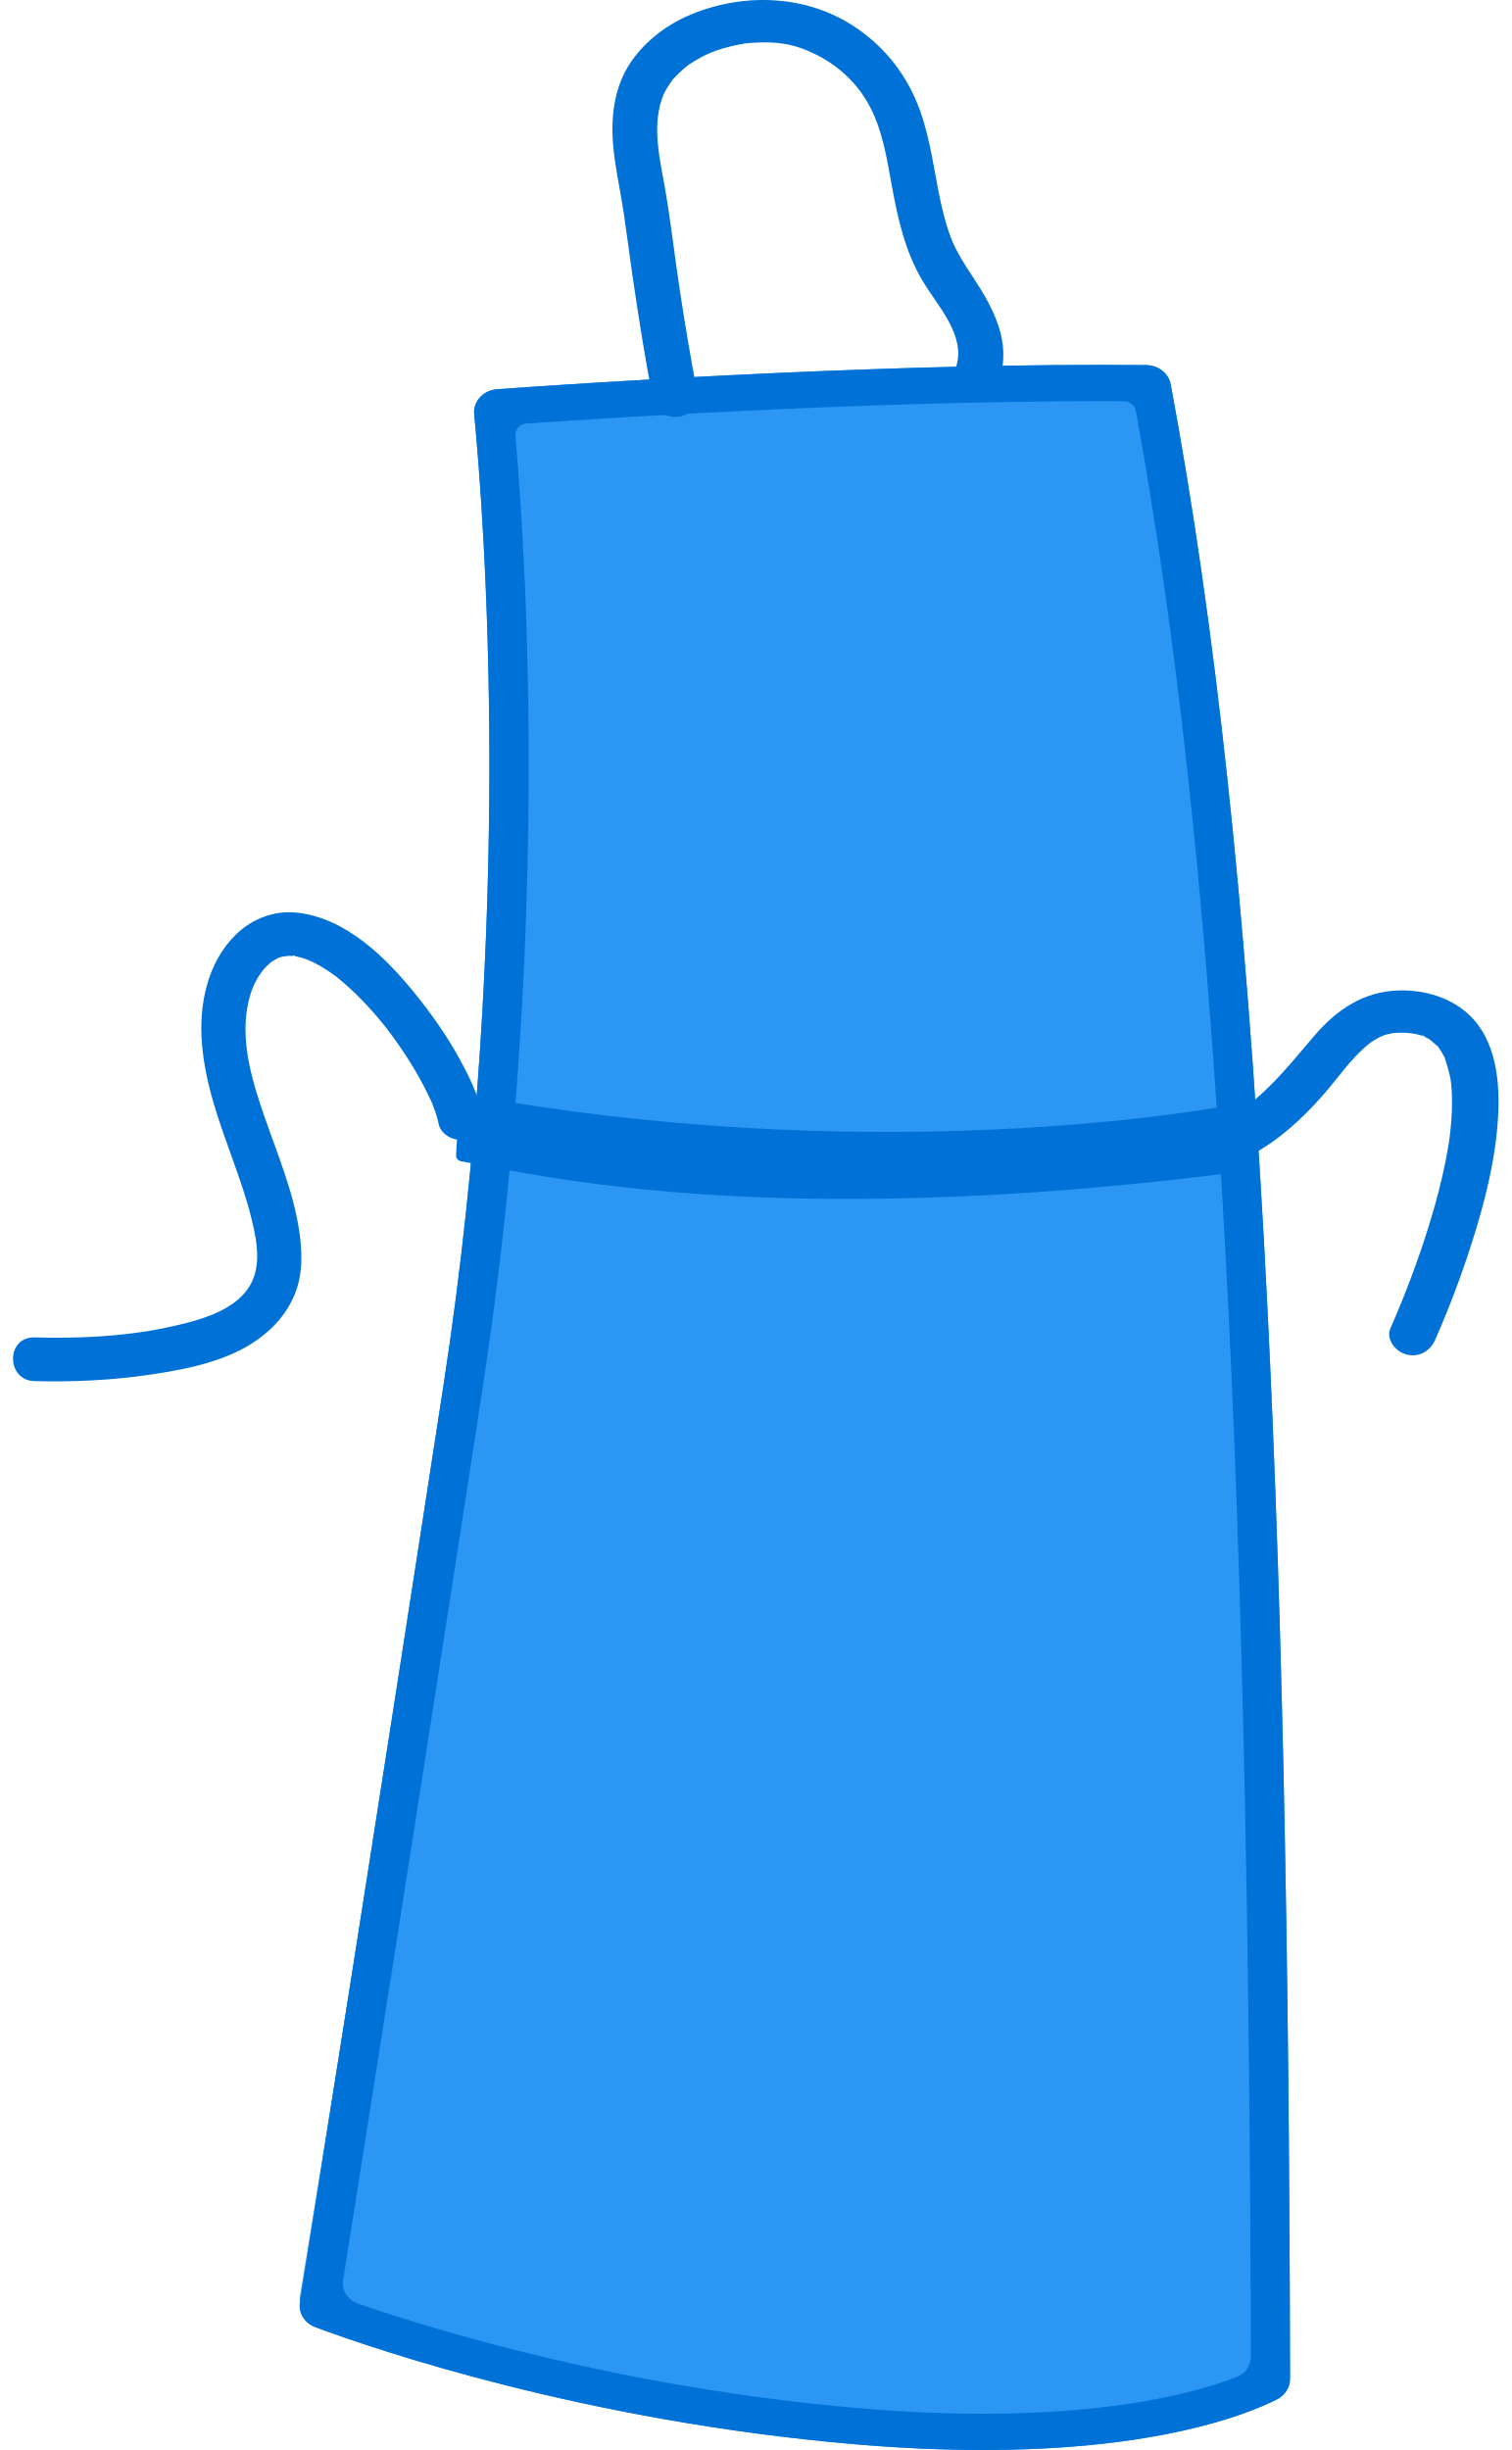
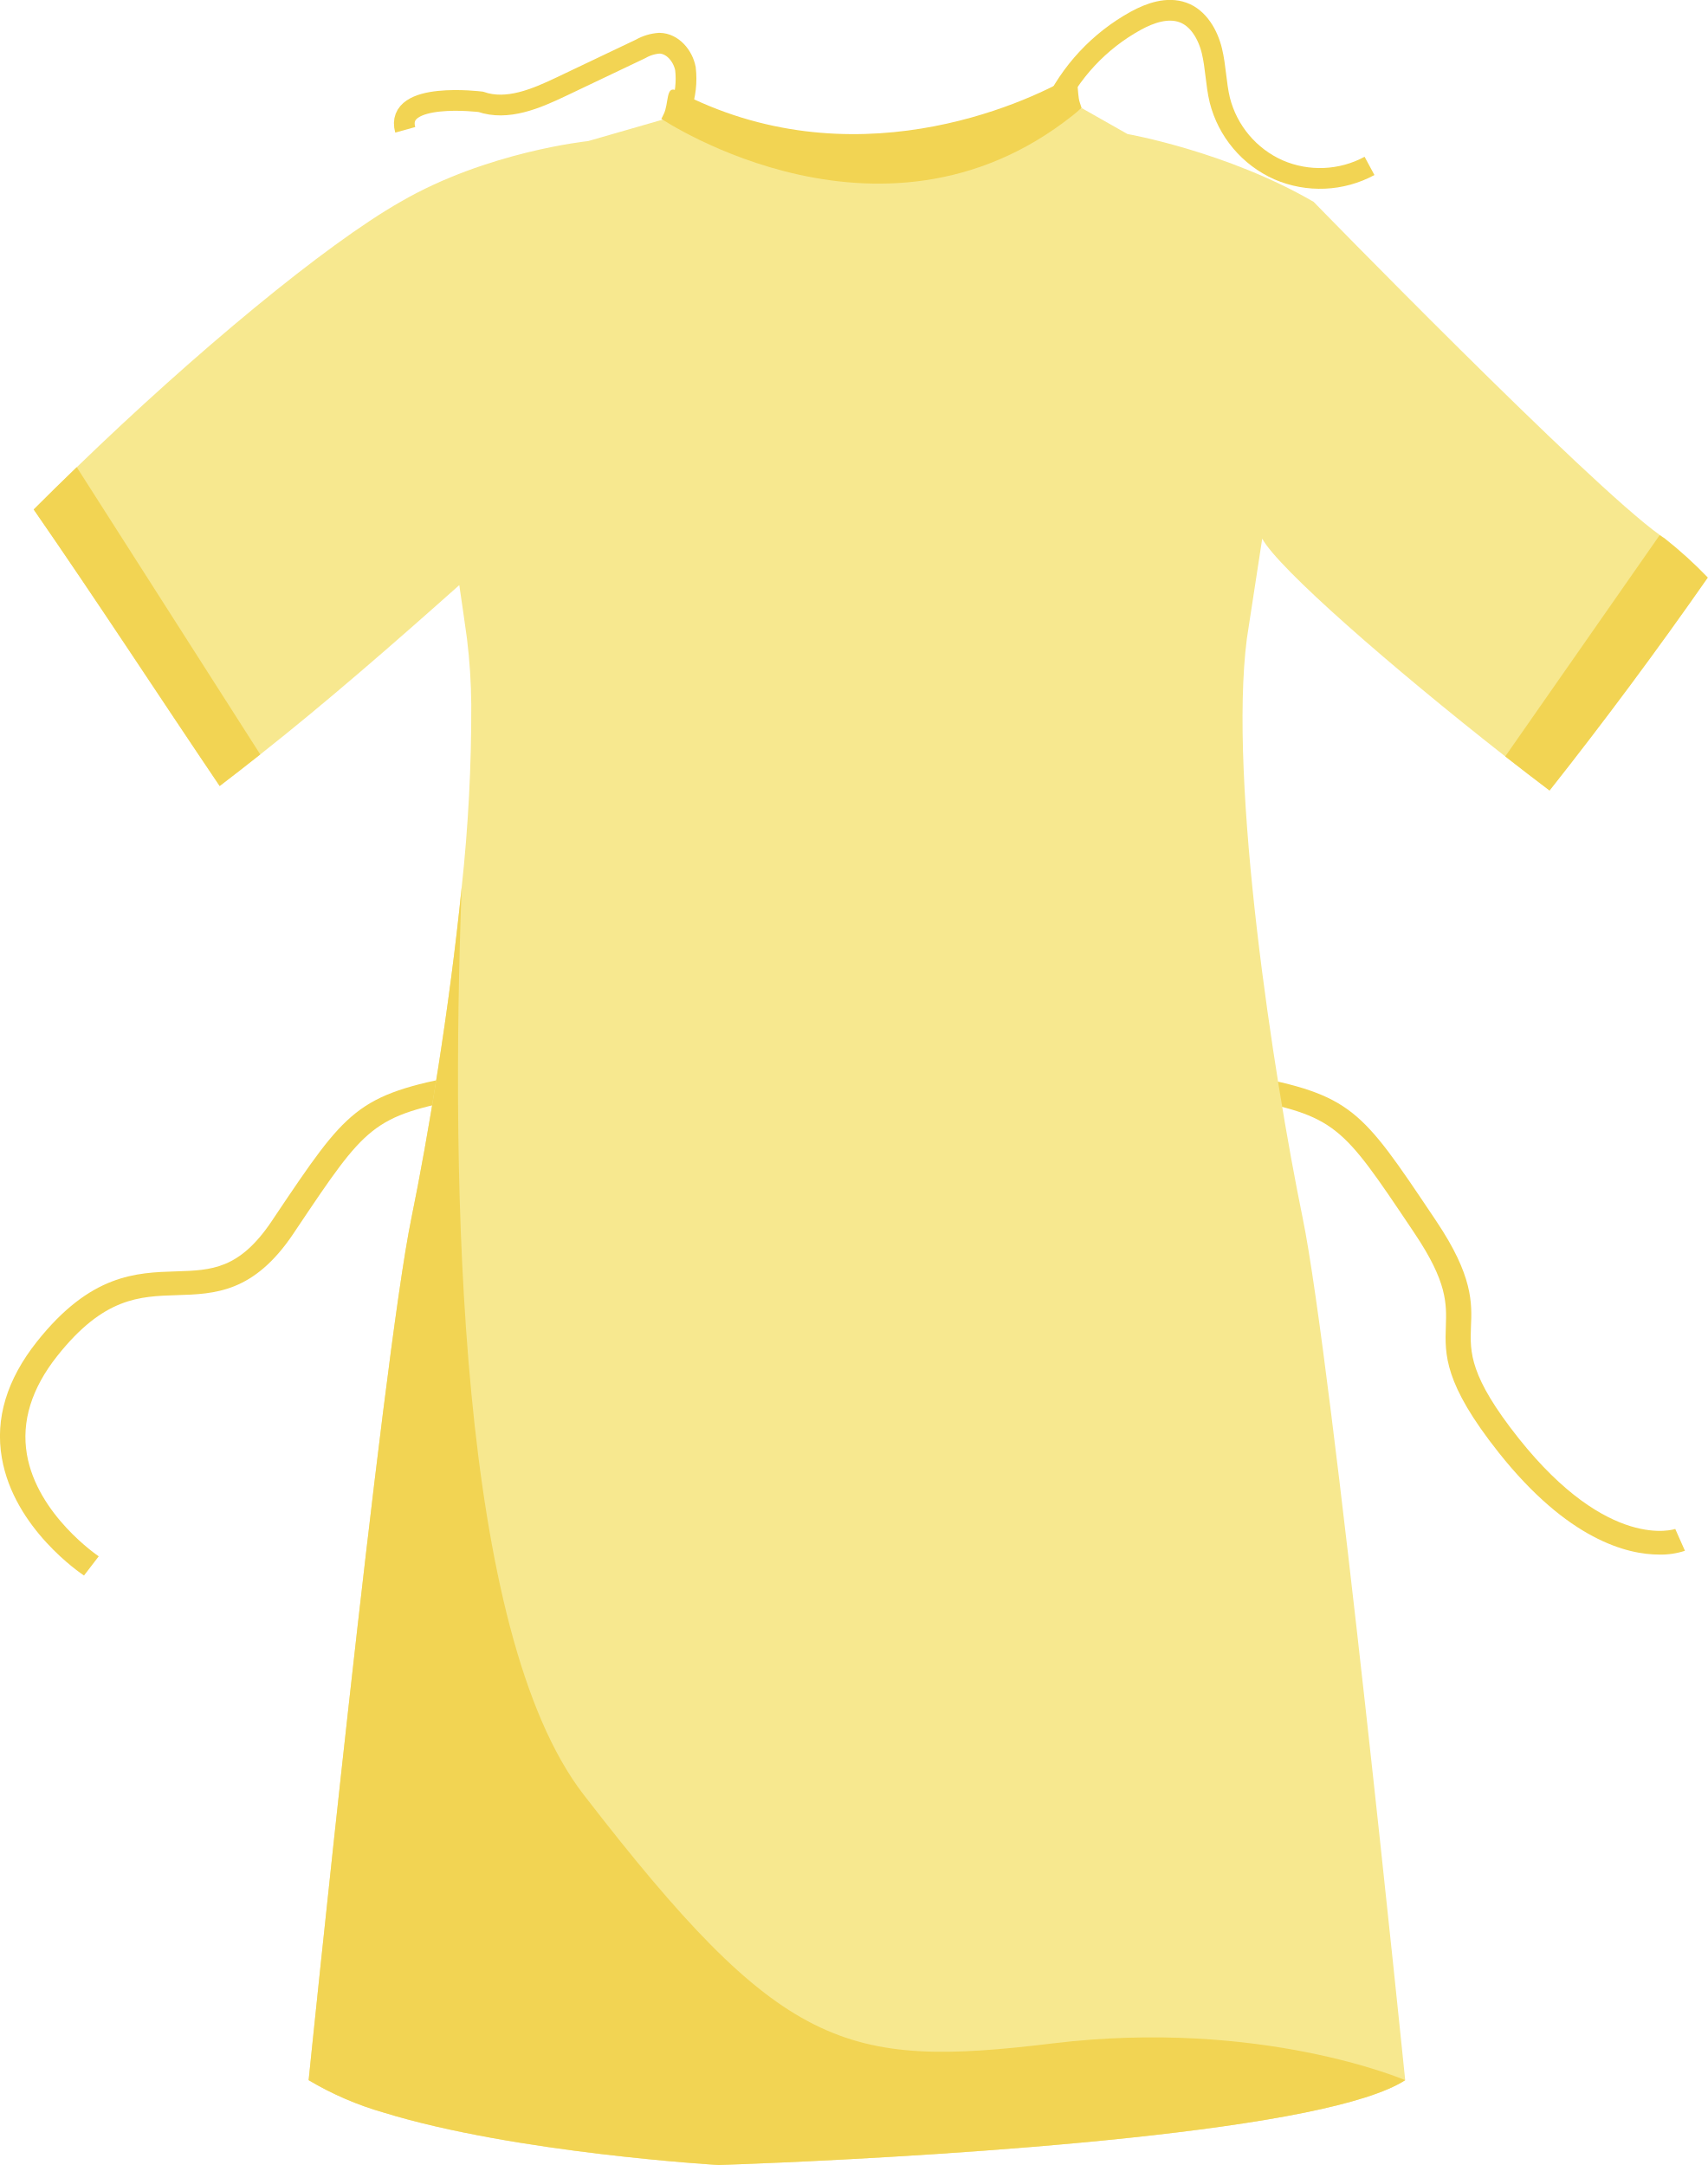
- <svg xmlns="http://www.w3.org/2000/svg" width="58px" height="94px" viewBox="0 0 58 94" version="1.1">
-   <g id="Page-1" stroke="none" stroke-width="1" fill="none" fill-rule="evenodd">
-     <g id="Droplet-&amp;-Contact" transform="translate(-810, -1002)">
-       <g id="Group-15-Copy" transform="translate(810, 1002)">
-         <path d="M49.5,91.271 C49.435,57.973 48.405,33.399 44.921,14.748 C44.841,14.323 44.448,14.013 43.983,14.008 C34.154,13.911 22.482,14.688 19.078,14.933 C18.542,14.971 18.147,15.403 18.195,15.899 C18.565,19.709 19.771,35.222 17.024,53.105 C14.563,69.12 12.057,84.906 11.51,88.335 C11.446,88.743 11.688,89.134 12.102,89.289 C14.442,90.158 22.427,92.884 32.746,93.775 C42.719,94.636 47.514,92.801 48.987,92.064 C49.303,91.907 49.501,91.603 49.5,91.271" id="Fill-1" fill="#2B96F4" />
-         <path d="M37.319,93 C35.75,93 34.078,92.925 32.348,92.78 C21.951,91.901 13.863,89.186 11.632,88.374 C11.54,88.341 11.488,88.259 11.502,88.169 C12.197,83.9 14.651,68.76 17.092,53.209 C19.861,35.575 18.704,20.371 18.285,16.132 C18.277,16.065 18.307,16.018 18.333,15.991 C18.358,15.963 18.405,15.928 18.48,15.923 C21.555,15.706 32.332,15 41.898,15 C42.49,15 43.079,15.003 43.66,15.009 C43.765,15.009 43.851,15.076 43.869,15.169 C47.084,32.016 48.426,53.981 48.5,90.983 C48.5,91.057 48.454,91.126 48.381,91.162 C47.251,91.714 43.909,93 37.32,93 L37.319,93 Z" id="Fill-3" fill="#2B96F4" />
-         <path d="M42.238,14 C32.814,14 22.283,14.702 19.078,14.933 C18.542,14.971 18.147,15.403 18.195,15.898 C18.565,19.708 19.771,35.222 17.024,53.105 C14.563,69.12 12.057,84.906 11.51,88.335 C11.446,88.743 11.688,89.134 12.102,89.288 C14.442,90.158 22.427,92.884 32.746,93.775 C34.574,93.933 36.229,94 37.719,94 C44.365,94 47.783,92.666 48.987,92.064 C49.303,91.906 49.501,91.603 49.5,91.271 C49.435,57.973 48.405,33.399 44.921,14.748 C44.841,14.323 44.448,14.013 43.983,14.008 C43.407,14.003 42.824,14 42.238,14 M42.238,15.391 C42.532,15.391 42.826,15.392 43.118,15.393 C43.349,15.394 43.544,15.547 43.583,15.759 C46.621,32.466 47.906,54.25 47.996,90.431 C47.997,90.768 47.782,91.072 47.446,91.202 C45.912,91.793 42.863,92.609 37.719,92.609 C36.195,92.609 34.57,92.535 32.886,92.39 C23.997,91.623 16.844,89.454 13.738,88.383 C13.341,88.245 13.103,87.875 13.164,87.488 C13.915,82.759 16.245,68.056 18.512,53.301 C21.081,36.581 20.238,22.016 19.778,16.716 C19.757,16.474 19.95,16.265 20.211,16.248 C24.156,15.977 33.693,15.391 42.238,15.391" id="Fill-5" fill="#0071D6" />
-         <path d="M17.619,42.214 L17.501,44.318 C17.493,44.432 17.573,44.534 17.694,44.556 C20.719,45.101 29.531,47.238 47.278,44.998 C47.404,44.982 47.5,44.886 47.5,44.769 L47.327,42.662 C47.327,42.519 47.19,42.41 47.04,42.437 C45.039,42.791 32.845,44.715 17.91,42.004 C17.765,41.978 17.628,42.076 17.619,42.214" id="Fill-7" fill="#0071D6" />
-         <path d="M26.737,14.965 C26.488,13.669 26.271,12.368 26.074,11.064 C25.879,9.777 25.738,8.481 25.512,7.199 C25.319,6.112 25.031,4.928 25.382,3.843 C25.396,3.799 25.471,3.602 25.46,3.628 C25.424,3.706 25.497,3.552 25.506,3.537 C25.526,3.5 25.545,3.464 25.565,3.427 C25.614,3.344 25.666,3.263 25.721,3.183 C25.753,3.138 25.785,3.092 25.82,3.049 C25.91,2.932 25.693,3.182 25.87,2.992 C25.994,2.859 26.123,2.733 26.264,2.615 C26.434,2.472 26.453,2.46 26.68,2.324 C27.096,2.076 27.354,1.971 27.763,1.852 C27.962,1.794 28.165,1.745 28.37,1.707 C28.644,1.656 28.591,1.661 28.89,1.642 C29.788,1.583 30.456,1.67 31.288,2.081 C32.198,2.53 32.915,3.216 33.375,4.086 C33.872,5.026 34.034,6.112 34.222,7.138 C34.452,8.392 34.725,9.633 35.389,10.756 C35.973,11.745 37.095,12.884 36.676,14.104 C36.531,14.525 36.845,14.999 37.28,15.113 C37.749,15.234 38.199,14.962 38.345,14.54 C38.821,13.156 38.12,11.821 37.359,10.671 C37.019,10.157 36.681,9.645 36.468,9.07 C36.258,8.501 36.123,7.91 36.006,7.318 C35.778,6.154 35.625,4.965 35.152,3.861 C34.655,2.701 33.866,1.737 32.78,1.019 C30.932,-0.204 28.54,-0.286 26.51,0.558 C25.59,0.94 24.781,1.558 24.227,2.354 C23.52,3.371 23.415,4.635 23.551,5.815 C23.641,6.596 23.811,7.365 23.928,8.142 C24.048,8.945 24.15,9.751 24.266,10.556 C24.5,12.175 24.76,13.792 25.068,15.401 C25.152,15.837 25.711,16.084 26.133,15.974 C26.617,15.848 26.821,15.403 26.737,14.965" id="Fill-9" fill="#0071D6" />
-         <path d="M18.479,42.674 C18.328,41.948 17.976,41.25 17.62,40.602 C17.146,39.741 16.579,38.934 15.961,38.166 C14.839,36.771 13.295,35.222 11.399,35.016 C10.515,34.92 9.655,35.258 9.034,35.874 C7.946,36.951 7.63,38.563 7.748,40.027 C7.873,41.608 8.425,43.086 8.959,44.569 C9.214,45.28 9.462,45.996 9.643,46.729 C9.812,47.411 9.972,48.167 9.784,48.86 C9.408,50.245 7.657,50.67 6.346,50.944 C4.701,51.286 3.002,51.357 1.325,51.314 C0.225,51.285 0.225,52.962 1.325,52.99 C2.837,53.029 4.348,52.954 5.844,52.73 C7.223,52.524 8.776,52.206 9.917,51.374 C10.538,50.922 11.026,50.36 11.313,49.65 C11.631,48.863 11.601,48.007 11.475,47.185 C11.244,45.687 10.644,44.277 10.151,42.851 C9.697,41.539 9.25,40.092 9.484,38.692 C9.537,38.373 9.622,38.049 9.76,37.756 C9.828,37.613 9.911,37.475 10,37.344 C9.968,37.391 10.187,37.102 10.089,37.221 C10.018,37.306 10.159,37.146 10.175,37.128 C10.239,37.06 10.313,37 10.379,36.933 C10.409,36.902 10.509,36.836 10.346,36.953 C10.377,36.931 10.408,36.906 10.441,36.887 C10.521,36.839 10.605,36.797 10.684,36.749 C10.731,36.72 10.829,36.709 10.629,36.77 C10.68,36.754 10.73,36.734 10.781,36.719 C10.849,36.7 10.919,36.691 10.987,36.673 C10.739,36.738 10.991,36.675 11.076,36.674 C11.148,36.673 11.22,36.683 11.291,36.682 C11.465,36.679 11.155,36.633 11.254,36.675 C11.293,36.692 11.347,36.692 11.39,36.701 C11.561,36.738 11.724,36.794 11.889,36.853 C11.662,36.772 11.972,36.894 12.02,36.919 C12.115,36.966 12.208,37.017 12.3,37.07 C12.475,37.171 12.641,37.283 12.805,37.399 C12.843,37.426 12.88,37.453 12.917,37.481 C12.782,37.381 12.885,37.456 12.911,37.478 C13.002,37.555 13.096,37.629 13.187,37.707 C13.548,38.017 13.884,38.354 14.202,38.705 C14.376,38.896 14.543,39.092 14.705,39.292 C14.737,39.332 14.77,39.372 14.802,39.412 C14.7,39.283 14.837,39.459 14.858,39.486 C14.944,39.598 15.027,39.711 15.11,39.825 C15.406,40.234 15.685,40.655 15.94,41.089 C16.171,41.481 16.377,41.883 16.567,42.294 C16.586,42.337 16.625,42.444 16.549,42.251 C16.569,42.303 16.59,42.353 16.611,42.404 C16.642,42.484 16.672,42.565 16.7,42.646 C16.753,42.802 16.798,42.959 16.832,43.12 C16.924,43.564 17.459,43.819 17.883,43.705 C18.353,43.578 18.572,43.119 18.479,42.674" id="Fill-11" fill="#0071D6" />
-         <path d="M44.361,45.068 C45.644,45.101 46.924,44.892 48.042,44.295 C49.075,43.743 49.961,42.922 50.71,42.08 C51.072,41.673 51.447,41.174 51.77,40.798 C51.887,40.661 52.095,40.436 52.265,40.278 C52.353,40.196 52.444,40.116 52.539,40.041 C52.606,39.988 52.66,39.948 52.806,39.866 C53.074,39.717 53.123,39.704 53.412,39.646 C53.567,39.615 53.306,39.652 53.469,39.634 C53.542,39.627 53.616,39.625 53.69,39.623 C53.799,39.621 53.908,39.623 54.016,39.629 C54.097,39.634 54.323,39.685 54.082,39.63 C54.156,39.647 54.234,39.653 54.309,39.67 C54.389,39.687 54.467,39.71 54.547,39.732 C54.579,39.74 54.614,39.762 54.647,39.765 C54.744,39.774 54.475,39.679 54.603,39.749 C54.668,39.784 54.738,39.811 54.804,39.848 C54.893,39.898 55.009,40.024 54.848,39.864 C54.943,39.959 55.062,40.057 55.166,40.145 C55.245,40.212 55.064,40.001 55.178,40.161 C55.219,40.22 55.261,40.277 55.3,40.338 C55.338,40.4 55.372,40.463 55.408,40.526 C55.51,40.714 55.373,40.415 55.432,40.58 C55.534,40.876 55.616,41.164 55.672,41.47 C55.627,41.221 55.675,41.513 55.68,41.563 C55.689,41.651 55.696,41.738 55.702,41.824 C55.713,42.006 55.717,42.187 55.715,42.369 C55.711,42.743 55.684,43.119 55.641,43.491 C55.629,43.591 55.615,43.691 55.603,43.79 C55.598,43.827 55.579,43.949 55.605,43.776 C55.599,43.821 55.592,43.865 55.584,43.911 C55.551,44.114 55.514,44.318 55.474,44.521 C55.314,45.331 55.101,46.131 54.859,46.924 C54.438,48.296 53.931,49.649 53.349,50.972 C53.17,51.379 53.545,51.863 53.972,51.969 C54.481,52.096 54.889,51.811 55.069,51.403 C55.596,50.206 56.06,48.984 56.456,47.745 C56.982,46.103 57.416,44.397 57.491,42.682 C57.55,41.321 57.356,39.641 56.109,38.716 C55.422,38.206 54.574,37.984 53.69,38.001 C52.322,38.028 51.282,38.757 50.468,39.698 C49.592,40.71 48.907,41.622 47.79,42.487 C47.672,42.578 47.697,42.56 47.525,42.67 C47.389,42.757 47.247,42.839 47.102,42.915 C46.97,42.984 46.836,43.048 46.699,43.106 C46.611,43.143 46.575,43.157 46.399,43.211 C45.686,43.43 45.119,43.465 44.361,43.446 C43.213,43.416 43.214,45.038 44.361,45.068" id="Fill-13" fill="#0071D6" />
-       </g>
-     </g>
+ <svg xmlns="http://www.w3.org/2000/svg" viewBox="0 0 246.96 313.18">
+   <defs>
+     <style>.cls-1{fill:#f2d453;}.cls-2{fill:#f7e88f;}.cls-3{fill:none;stroke:#f2d453;stroke-miterlimit:10;stroke-width:3px;}</style>
+   </defs>
+   <g id="OBJECT">
+     <path class="cls-1" d="M12.15,227.91c-.41-.27-10.12-6.78-11.88-17-1-5.69.72-11.35,5.06-16.82,7.78-9.81,14.36-10,20.16-10.18,5.1-.16,9.12-.28,13.82-7.28l.48-.72C50.21,160.4,51.55,158.4,66.87,155.5l.73,3.34c-13.77,2.61-14.59,3.84-24.69,18.9l-.48.72c-5.74,8.55-11.37,8.72-16.82,8.89s-10.6.31-17.33,8.8c-3.72,4.69-5.2,9.48-4.39,14.23,1.5,8.76,10.3,14.69,10.39,14.75Z" />
+     <path class="cls-1" d="M240,224.88c-4.66,0-13.23-2.14-23.24-14.76-7.93-10-7.78-14.2-7.64-18.27.11-3.28.21-6.38-4.49-13.39l-.48-.72c-10.1-15.06-10.92-16.29-24.69-18.9l.73-3.34c15.32,2.9,16.66,4.9,27.08,20.44l.48.72c5.29,7.89,5.16,11.82,5,15.3-.13,3.65-.25,7.1,6.93,16.14,13,16.32,22.52,13.11,22.62,13.07l1.4,3.16A11.08,11.08,0,0,1,240,224.88Z" />
+     <path class="cls-2" d="M247,83.55Q236,99.32,224.12,114.35c-2.12-1.6-4.27-3.26-6.41-4.93-16.57-13-32.79-27.18-35.15-31.5l-2.22,14.46c-2.68,20.77,3.84,63.2,8.08,83.85s14.82,124.68,14.82,124.68c-2.76,1.79-7.94,3.35-14.51,4.69-28.81,5.85-84.81,7.58-84.81,7.58s-29.44-1.73-48.41-7.58a45.75,45.75,0,0,1-10.87-4.69s10.6-104,14.86-124.68c2.38-11.62,5.49-30.15,7.27-47.83a236.93,236.93,0,0,0,1.39-26.52,82.93,82.93,0,0,0-.62-9.5L67,88.55l-.57-3.91c-9.44,8.41-19.29,17-28.78,24.49-2,1.57-3.93,3.1-5.87,4.57-9-13.33-17.76-26.8-26.9-40,2-2,4.12-4.09,6.23-6.12C28.23,51,47,35.42,57.92,29.2c12.54-7.29,27.14-8.79,27.14-8.79l11.08-3.19c4.64,3.21,16.81,5.36,30,5.36s25.64-3.74,30.34-6.93l6.6,3.74S177.46,21.91,190,29.2c0,0,39.68,40.77,50.06,48.19l.75.51A61.25,61.25,0,0,1,247,83.55Z" />
+     <path class="cls-1" d="M203.24,300.91c-2.76,1.79-7.94,3.35-14.51,4.69-28.81,5.85-84.81,7.58-84.81,7.58s-29.44-1.73-48.41-7.58a45.75,45.75,0,0,1-10.87-4.69s10.6-104,14.86-124.68c2.38-11.62,5.49-30.15,7.27-47.83-1.62,43.72-.5,107.71,17.63,131.19,28.6,37.05,37.72,39.65,67.86,36S203.24,300.91,203.24,300.91Z" />
+     <path class="cls-1" d="M154.86,11.12c-6.87,4-31.81,15.28-57,2C96.28,12.25,96.75,15,96,16.5l-.34.69s32.9,22.09,60.78-1.55l-.27-.83C155.71,13.47,156.14,10.36,154.86,11.12Z" />
+     <path class="cls-1" d="M247,83.55Q236,99.32,224.12,114.35c-2.12-1.6-4.27-3.26-6.41-4.93l22.33-32,.75.51A61.25,61.25,0,0,1,247,83.55Z" />
+     <path class="cls-1" d="M37.64,109.13c-2,1.57-3.93,3.1-5.87,4.57-9-13.33-17.76-26.8-26.9-40,2-2,4.12-4.09,6.23-6.12Z" />
+     <path class="cls-3" d="M152.26,15.89A28.22,28.22,0,0,1,164.28,3c2.08-1.14,4.57-2,6.81-1.2s3.62,3.2,4.19,5.55.58,4.8,1.15,7.15a15.08,15.08,0,0,0,8.49,10.07A15.1,15.1,0,0,0,198.08,24" />
+     <path class="cls-3" d="M98.51,15.56a12.58,12.58,0,0,0,.63-5.62c-.36-1.87-1.86-3.66-3.76-3.69a6.32,6.32,0,0,0-2.72.82L81.19,12.53c-3.67,1.75-7.82,3.53-11.66,2.2,0,0-12.48-1.58-10.92,4.05" />
  </g>
</svg>
